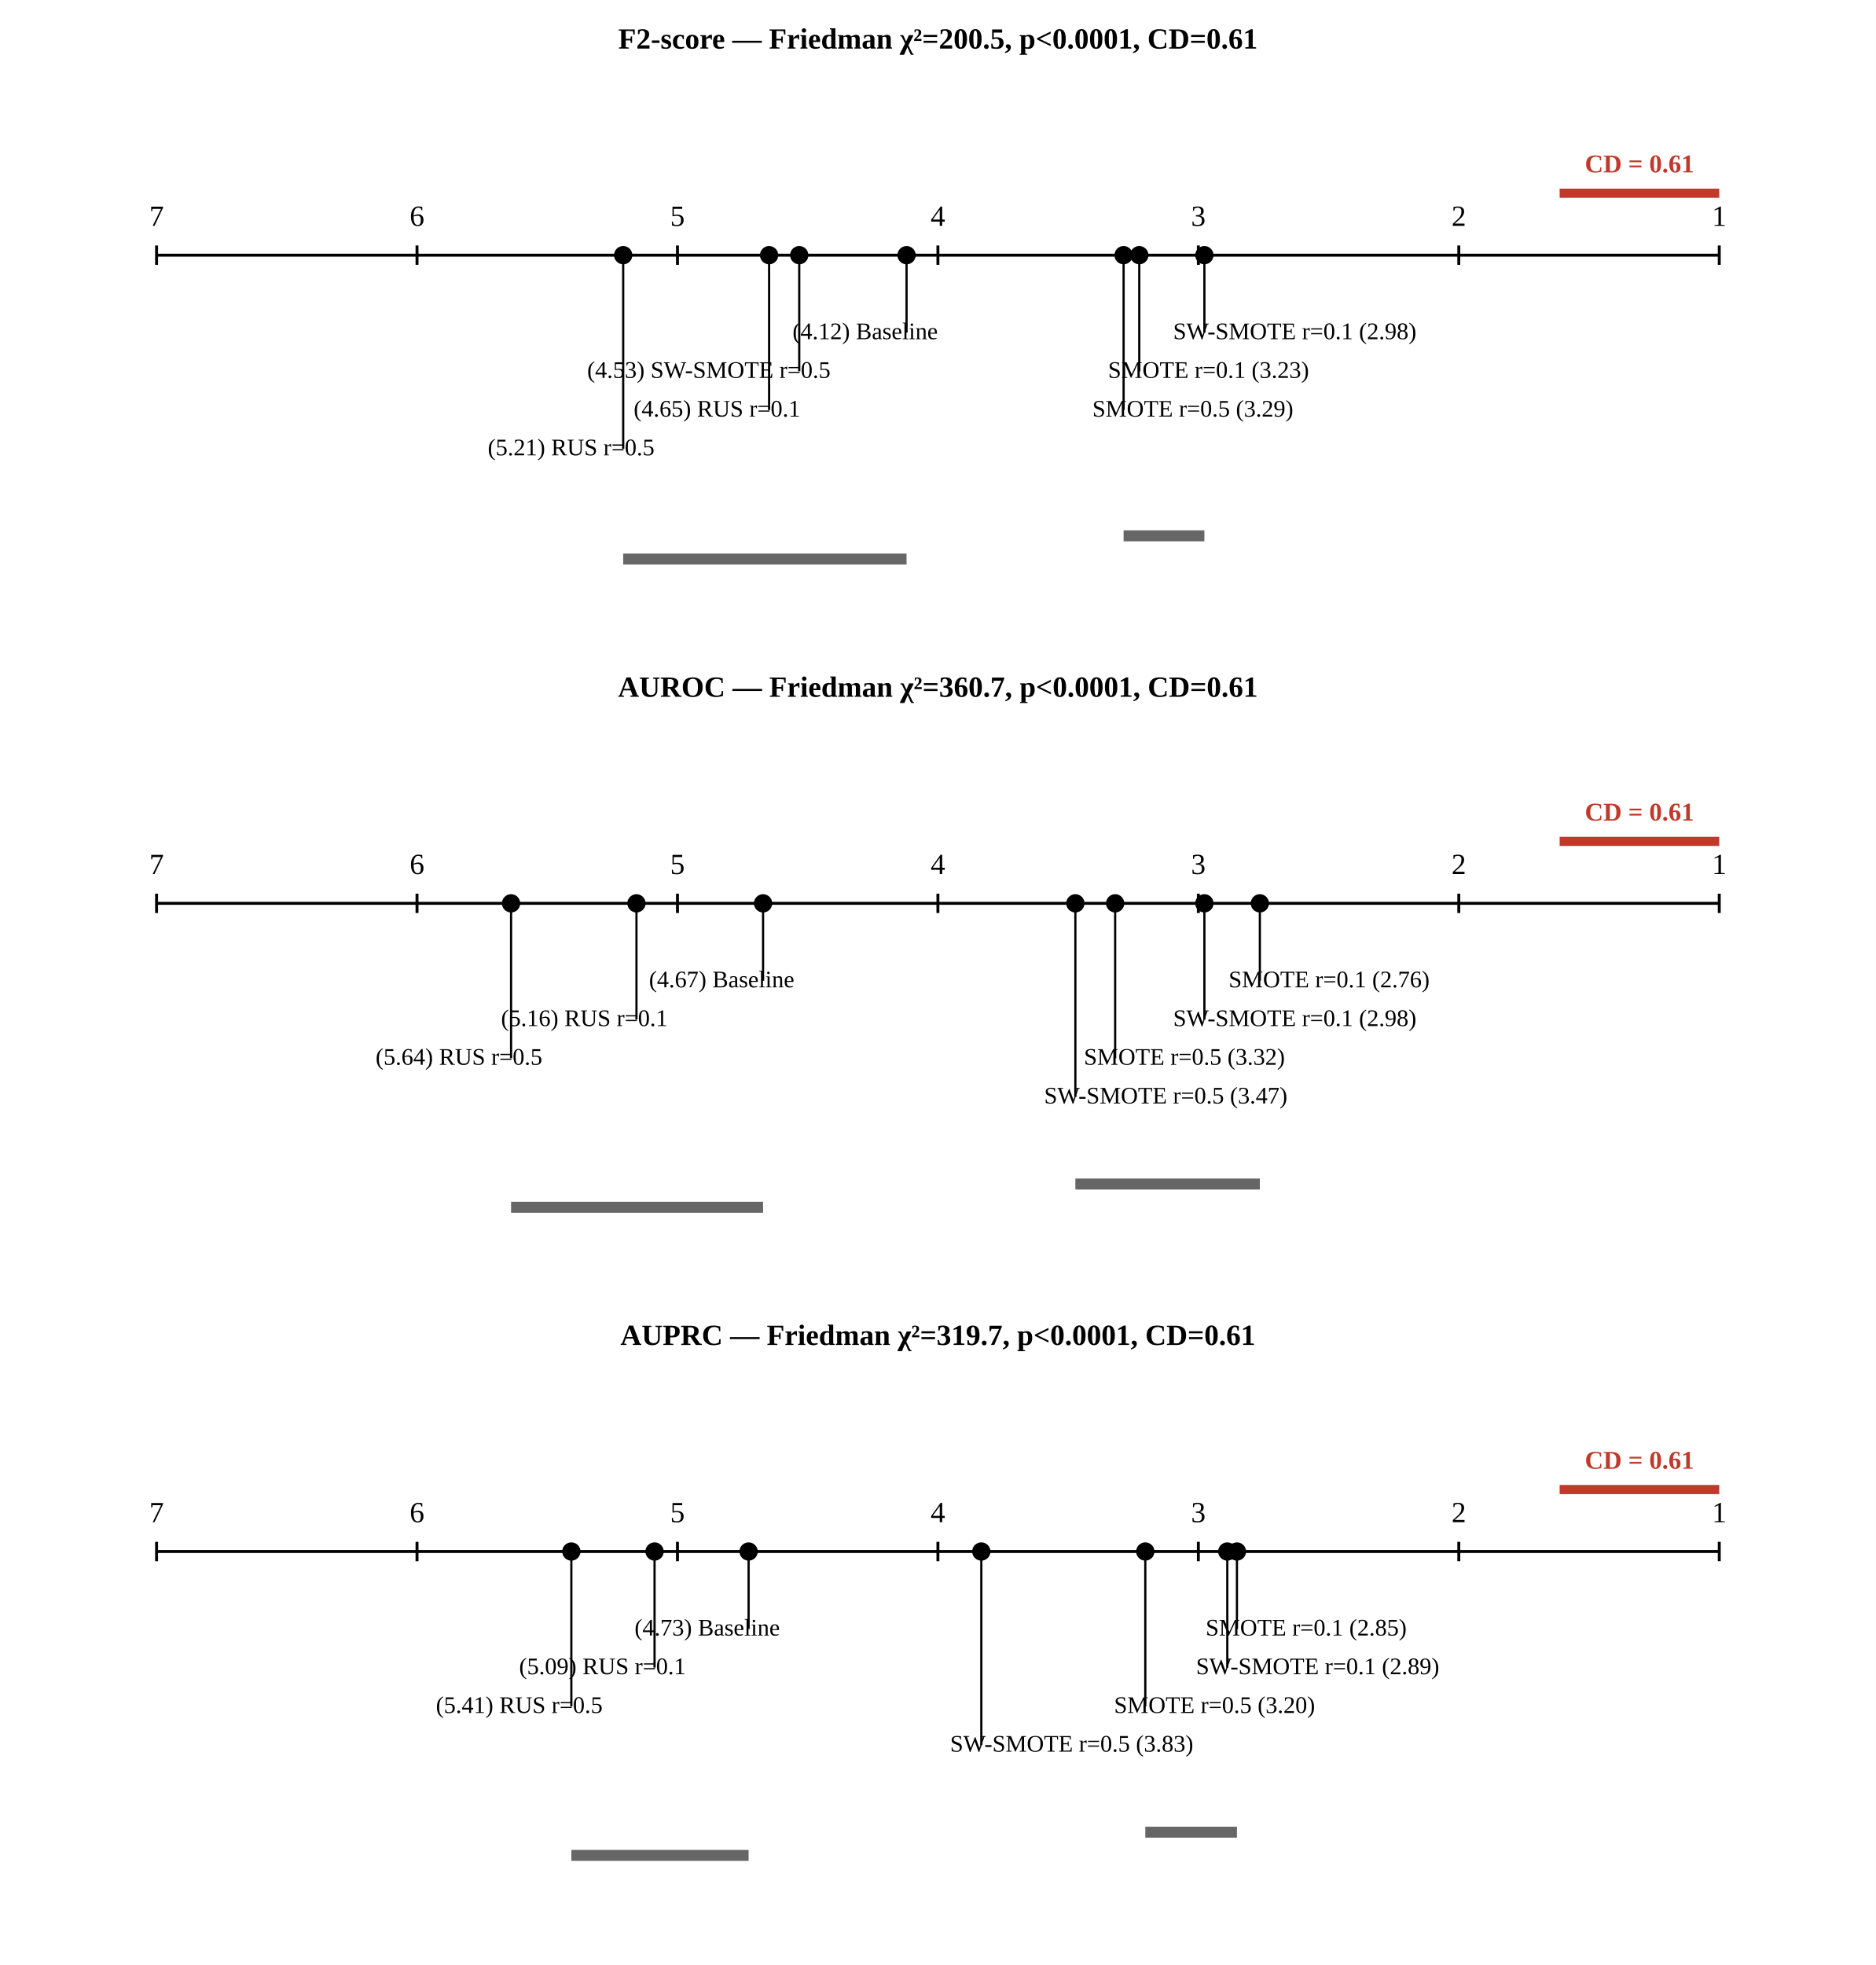
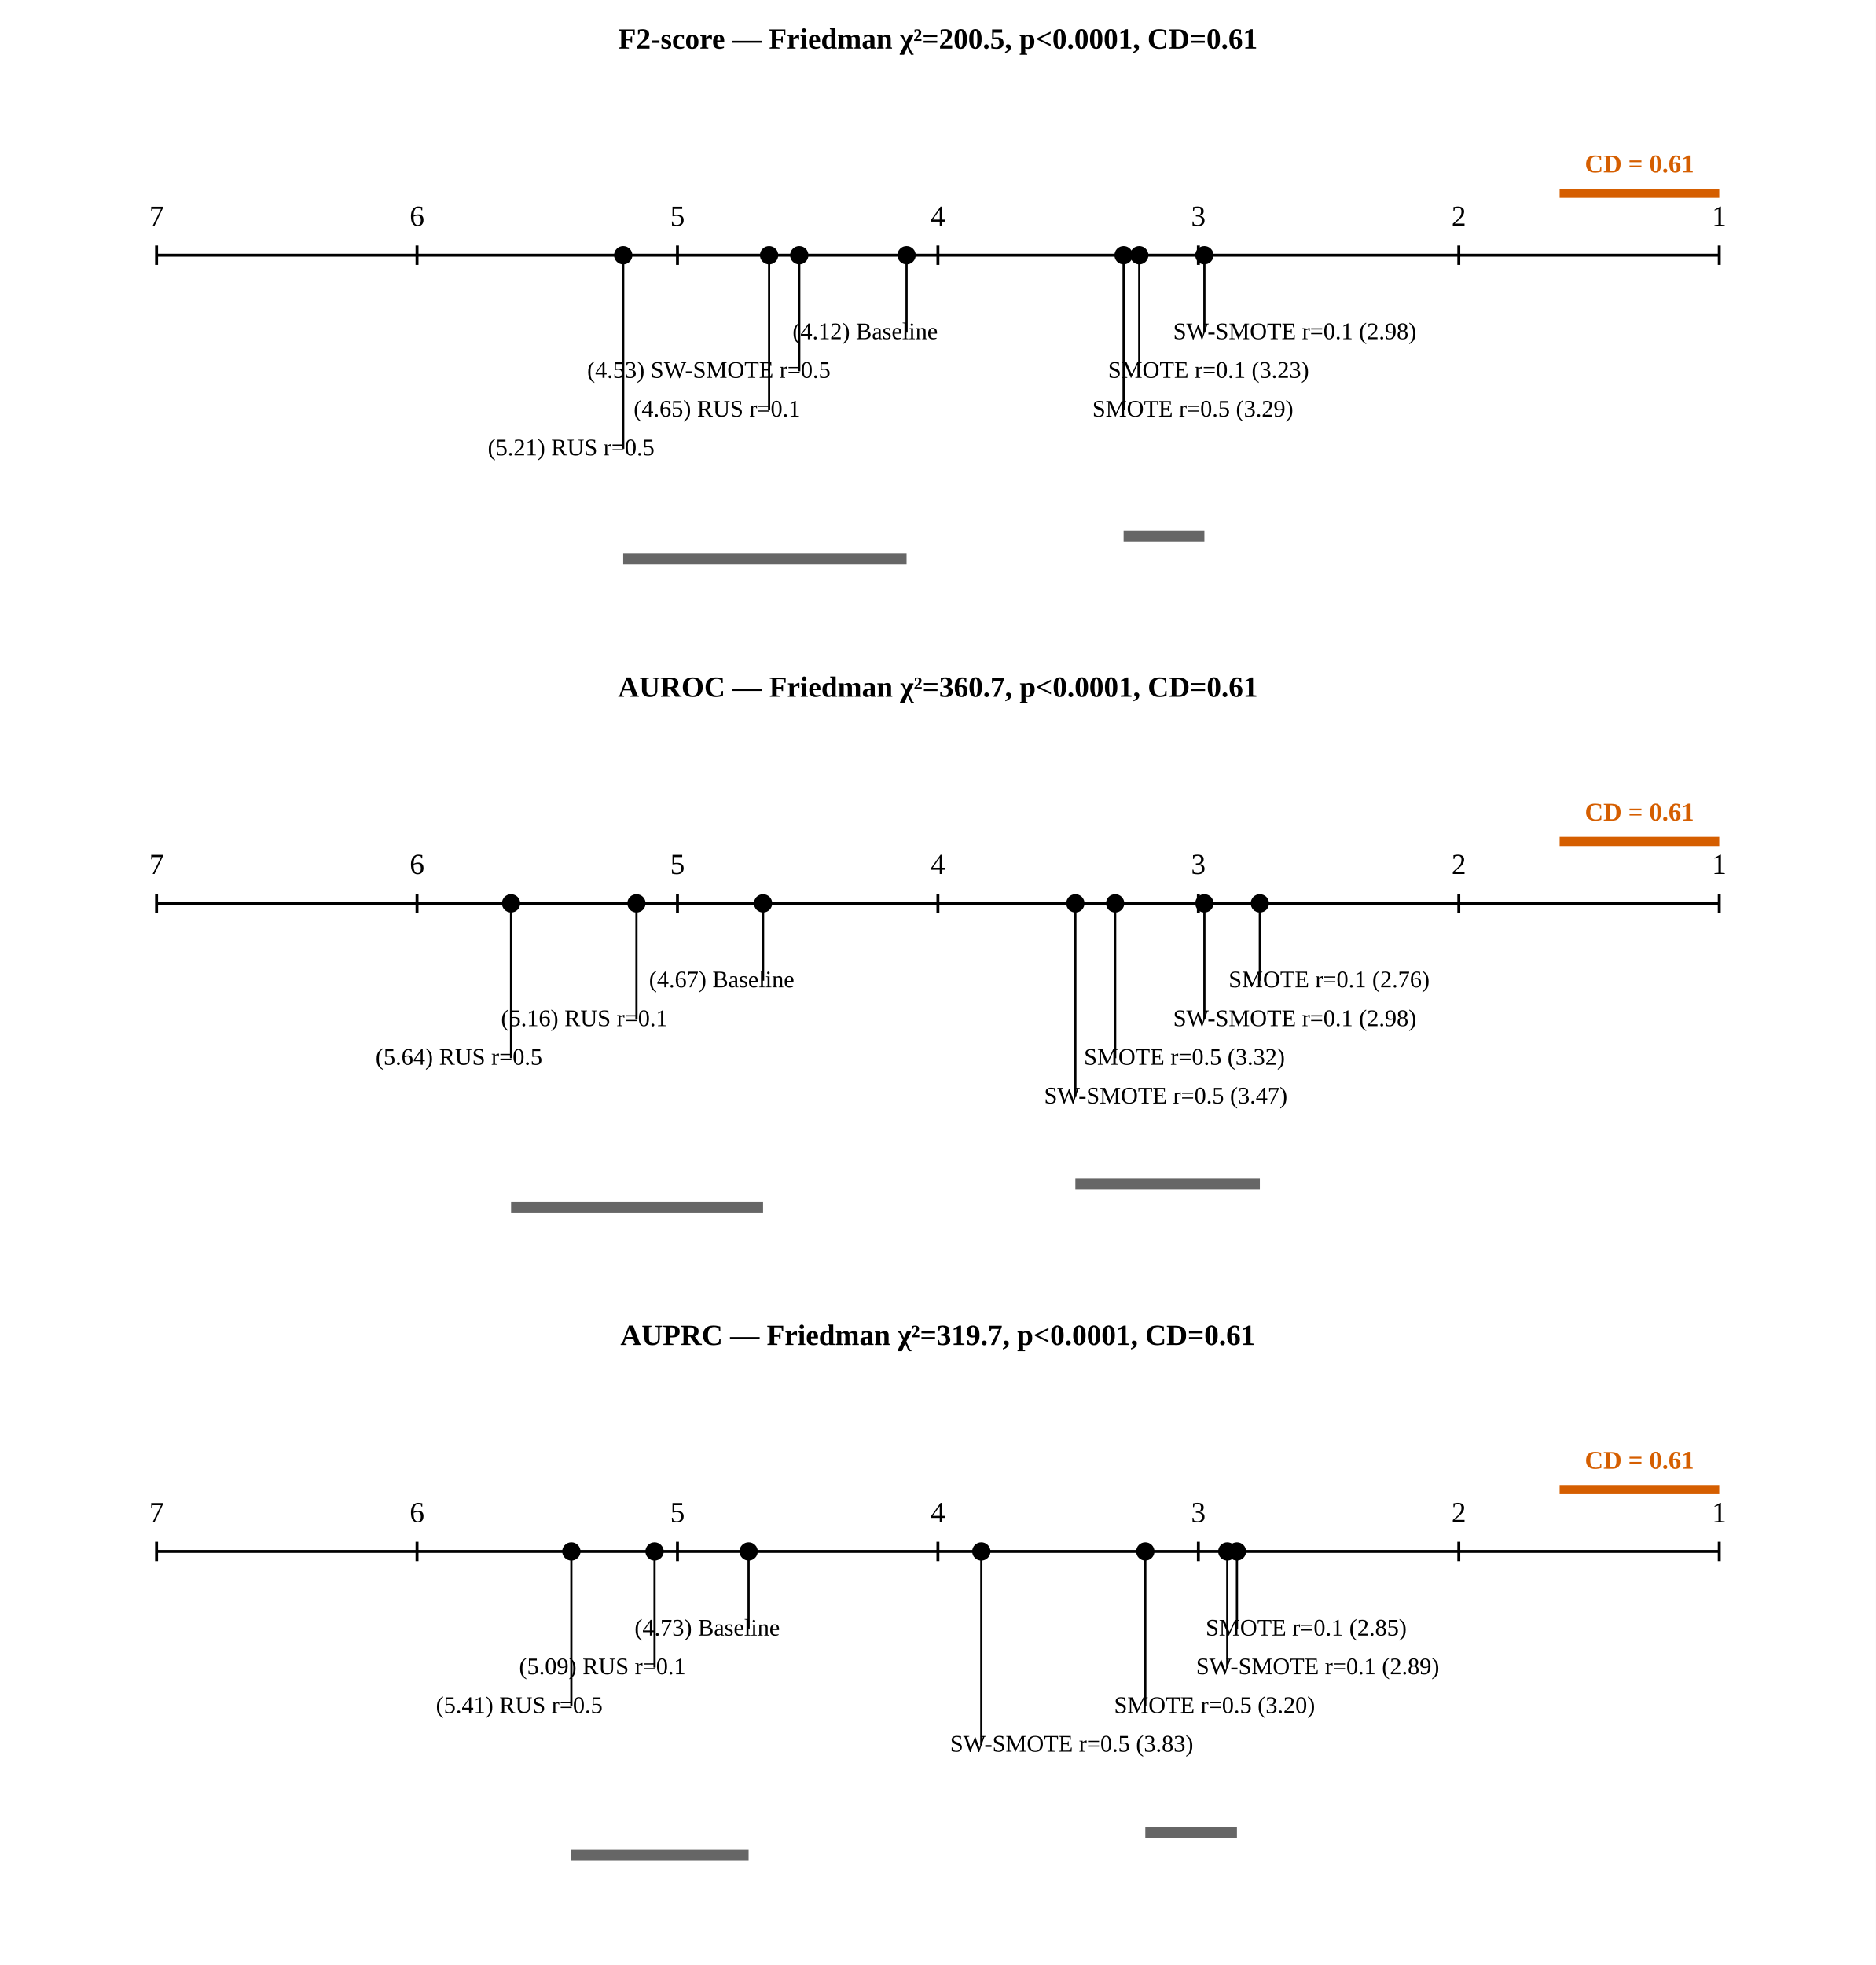
<svg xmlns="http://www.w3.org/2000/svg" xmlns:xlink="http://www.w3.org/1999/xlink" width="512.64pt" height="536.959pt" viewBox="0 0 512.64 536.959" version="1.1">
  <defs>
    <style type="text/css">*{stroke-linejoin: round; stroke-linecap: butt}</style>
  </defs>
  <g id="figure_1">
    <g id="patch_1">
      <path d="M 0 536.959  L 512.64 536.959  L 512.64 0  L 0 0  z " style="fill: #ffffff" />
    </g>
    <g id="axes_1">
      <g id="LineCollection_1">
-         <path d="M 469.851 69.727  L 42.789 69.727  " clip-path="url(#pbd6d8b1e79)" style="fill: none; stroke: #000000; stroke-width: 0.8" />
+         <path d="M 469.851 69.727  L 42.789 69.727  " clip-path="url(#p4c34db255a)" style="fill: none; stroke: #000000; stroke-width: 0.8" />
      </g>
      <g id="LineCollection_2">
-         <path d="M 469.851 72.372  L 469.851 67.082  " clip-path="url(#pbd6d8b1e79)" style="fill: none; stroke: #000000; stroke-width: 0.8" />
+         <path d="M 469.851 72.372  L 469.851 67.082  " clip-path="url(#p4c34db255a)" style="fill: none; stroke: #000000; stroke-width: 0.8" />
      </g>
      <g id="LineCollection_3">
-         <path d="M 398.674 72.372  L 398.674 67.082  " clip-path="url(#pbd6d8b1e79)" style="fill: none; stroke: #000000; stroke-width: 0.8" />
+         <path d="M 398.674 72.372  L 398.674 67.082  " clip-path="url(#p4c34db255a)" style="fill: none; stroke: #000000; stroke-width: 0.8" />
      </g>
      <g id="LineCollection_4">
-         <path d="M 327.497 72.372  L 327.497 67.082  " clip-path="url(#pbd6d8b1e79)" style="fill: none; stroke: #000000; stroke-width: 0.8" />
+         <path d="M 327.497 72.372  L 327.497 67.082  " clip-path="url(#p4c34db255a)" style="fill: none; stroke: #000000; stroke-width: 0.8" />
      </g>
      <g id="LineCollection_5">
-         <path d="M 256.32 72.372  L 256.32 67.082  " clip-path="url(#pbd6d8b1e79)" style="fill: none; stroke: #000000; stroke-width: 0.8" />
+         <path d="M 256.32 72.372  L 256.32 67.082  " clip-path="url(#p4c34db255a)" style="fill: none; stroke: #000000; stroke-width: 0.8" />
      </g>
      <g id="LineCollection_6">
-         <path d="M 185.143 72.372  L 185.143 67.082  " clip-path="url(#pbd6d8b1e79)" style="fill: none; stroke: #000000; stroke-width: 0.8" />
+         <path d="M 185.143 72.372  L 185.143 67.082  " clip-path="url(#p4c34db255a)" style="fill: none; stroke: #000000; stroke-width: 0.8" />
      </g>
      <g id="LineCollection_7">
-         <path d="M 113.966 72.372  L 113.966 67.082  " clip-path="url(#pbd6d8b1e79)" style="fill: none; stroke: #000000; stroke-width: 0.8" />
+         <path d="M 113.966 72.372  L 113.966 67.082  " clip-path="url(#p4c34db255a)" style="fill: none; stroke: #000000; stroke-width: 0.8" />
      </g>
      <g id="LineCollection_8">
-         <path d="M 42.789 72.372  L 42.789 67.082  " clip-path="url(#pbd6d8b1e79)" style="fill: none; stroke: #000000; stroke-width: 0.8" />
+         <path d="M 42.789 72.372  L 42.789 67.082  " clip-path="url(#p4c34db255a)" style="fill: none; stroke: #000000; stroke-width: 0.8" />
      </g>
      <g id="LineCollection_9">
-         <path d="M 469.851 52.8  L 426.229 52.8  " clip-path="url(#pbd6d8b1e79)" style="fill: none; stroke: #c0392b; stroke-width: 2.5" />
+         <path d="M 469.851 52.8  L 426.229 52.8  " clip-path="url(#p4c34db255a)" style="fill: none; stroke: #d55e00; stroke-width: 2.5" />
      </g>
      <g id="LineCollection_10">
-         <path d="M 329.145 90.885  L 329.145 69.727  " clip-path="url(#pbd6d8b1e79)" style="fill: none; stroke: #000000; stroke-width: 0.6" />
+         <path d="M 329.145 90.885  L 329.145 69.727  " clip-path="url(#p4c34db255a)" style="fill: none; stroke: #000000; stroke-width: 0.6" />
      </g>
      <g id="LineCollection_11">
-         <path d="M 311.35 101.464  L 311.35 69.727  " clip-path="url(#pbd6d8b1e79)" style="fill: none; stroke: #000000; stroke-width: 0.6" />
+         <path d="M 311.35 101.464  L 311.35 69.727  " clip-path="url(#p4c34db255a)" style="fill: none; stroke: #000000; stroke-width: 0.6" />
      </g>
      <g id="LineCollection_12">
-         <path d="M 307.067 112.044  L 307.067 69.727  " clip-path="url(#pbd6d8b1e79)" style="fill: none; stroke: #000000; stroke-width: 0.6" />
+         <path d="M 307.067 112.044  L 307.067 69.727  " clip-path="url(#p4c34db255a)" style="fill: none; stroke: #000000; stroke-width: 0.6" />
      </g>
      <g id="LineCollection_13">
-         <path d="M 247.752 90.885  L 247.752 69.727  " clip-path="url(#pbd6d8b1e79)" style="fill: none; stroke: #000000; stroke-width: 0.6" />
+         <path d="M 247.752 90.885  L 247.752 69.727  " clip-path="url(#p4c34db255a)" style="fill: none; stroke: #000000; stroke-width: 0.6" />
      </g>
      <g id="LineCollection_14">
-         <path d="M 218.425 101.464  L 218.425 69.727  " clip-path="url(#pbd6d8b1e79)" style="fill: none; stroke: #000000; stroke-width: 0.6" />
+         <path d="M 218.425 101.464  L 218.425 69.727  " clip-path="url(#p4c34db255a)" style="fill: none; stroke: #000000; stroke-width: 0.6" />
      </g>
      <g id="LineCollection_15">
-         <path d="M 210.187 112.044  L 210.187 69.727  " clip-path="url(#pbd6d8b1e79)" style="fill: none; stroke: #000000; stroke-width: 0.6" />
+         <path d="M 210.187 112.044  L 210.187 69.727  " clip-path="url(#p4c34db255a)" style="fill: none; stroke: #000000; stroke-width: 0.6" />
      </g>
      <g id="LineCollection_16">
-         <path d="M 170.314 122.623  L 170.314 69.727  " clip-path="url(#pbd6d8b1e79)" style="fill: none; stroke: #000000; stroke-width: 0.6" />
+         <path d="M 170.314 122.623  L 170.314 69.727  " clip-path="url(#p4c34db255a)" style="fill: none; stroke: #000000; stroke-width: 0.6" />
      </g>
      <g id="LineCollection_17">
-         <path d="M 329.145 146.426  L 307.067 146.426  " clip-path="url(#pbd6d8b1e79)" style="fill: none; stroke: #000000; stroke-opacity: 0.6; stroke-width: 3" />
+         <path d="M 329.145 146.426  L 307.067 146.426  " clip-path="url(#p4c34db255a)" style="fill: none; stroke: #000000; stroke-opacity: 0.6; stroke-width: 3" />
      </g>
      <g id="LineCollection_18">
-         <path d="M 247.752 152.773  L 170.314 152.773  " clip-path="url(#pbd6d8b1e79)" style="fill: none; stroke: #000000; stroke-opacity: 0.6; stroke-width: 3" />
+         <path d="M 247.752 152.773  L 170.314 152.773  " clip-path="url(#p4c34db255a)" style="fill: none; stroke: #000000; stroke-opacity: 0.6; stroke-width: 3" />
      </g>
      <g id="text_1">
        <text style="font: 8px 'Times New Roman', 'Times', 'DejaVu Serif', serif; text-anchor: middle" x="469.851" y="61.715" transform="rotate(-0 469.8514 61.71548)">1</text>
      </g>
      <g id="text_2">
        <text style="font: 8px 'Times New Roman', 'Times', 'DejaVu Serif', serif; text-anchor: middle" x="398.674" y="61.715" transform="rotate(-0 398.6743 61.71548)">2</text>
      </g>
      <g id="text_3">
        <text style="font: 8px 'Times New Roman', 'Times', 'DejaVu Serif', serif; text-anchor: middle" x="327.497" y="61.715" transform="rotate(-0 327.4971 61.71548)">3</text>
      </g>
      <g id="text_4">
        <text style="font: 8px 'Times New Roman', 'Times', 'DejaVu Serif', serif; text-anchor: middle" x="256.32" y="61.715" transform="rotate(-0 256.32 61.71548)">4</text>
      </g>
      <g id="text_5">
        <text style="font: 8px 'Times New Roman', 'Times', 'DejaVu Serif', serif; text-anchor: middle" x="185.143" y="61.715" transform="rotate(-0 185.1429 61.71548)">5</text>
      </g>
      <g id="text_6">
        <text style="font: 8px 'Times New Roman', 'Times', 'DejaVu Serif', serif; text-anchor: middle" x="113.966" y="61.715" transform="rotate(-0 113.9657 61.71548)">6</text>
      </g>
      <g id="text_7">
        <text style="font: 8px 'Times New Roman', 'Times', 'DejaVu Serif', serif; text-anchor: middle" x="42.789" y="61.715" transform="rotate(-0 42.78857 61.71548)">7</text>
      </g>
      <g id="text_8">
-         <text style="fill: #c0392b; font: 700 7px 'Times New Roman', 'Times', 'DejaVu Serif', serif; text-anchor: middle" x="448.04" y="47.113" transform="rotate(-0 448.0404 47.11257)">CD = 0.61</text>
+         <text style="fill: #d55e00; font: 700 7px 'Times New Roman', 'Times', 'DejaVu Serif', serif; text-anchor: middle" x="448.04" y="47.113" transform="rotate(-0 448.0404 47.11257)">CD = 0.61</text>
      </g>
      <g id="text_9">
        <text style="font: 6.5px 'Times New Roman', 'Times', 'DejaVu Serif', serif; text-anchor: start" x="320.604" y="92.679" transform="rotate(-0 320.6035 92.67874)">SW-SMOTE r=0.1 (2.98)</text>
      </g>
      <g id="text_10">
        <text style="font: 6.5px 'Times New Roman', 'Times', 'DejaVu Serif', serif; text-anchor: start" x="302.809" y="103.258" transform="rotate(-0 302.8092 103.2579)">SMOTE r=0.1 (3.23)</text>
      </g>
      <g id="text_11">
        <text style="font: 6.5px 'Times New Roman', 'Times', 'DejaVu Serif', serif; text-anchor: start" x="298.525" y="113.837" transform="rotate(-0 298.5254 113.8371)">SMOTE r=0.5 (3.29)</text>
      </g>
      <g id="text_12">
        <text style="font: 6.5px 'Times New Roman', 'Times', 'DejaVu Serif', serif; text-anchor: end" x="256.294" y="92.679" transform="rotate(-0 256.2936 92.67874)">(4.12) Baseline</text>
      </g>
      <g id="text_13">
        <text style="font: 6.5px 'Times New Roman', 'Times', 'DejaVu Serif', serif; text-anchor: end" x="226.966" y="103.258" transform="rotate(-0 226.966 103.2579)">(4.53) SW-SMOTE r=0.5</text>
      </g>
      <g id="text_14">
        <text style="font: 6.5px 'Times New Roman', 'Times', 'DejaVu Serif', serif; text-anchor: end" x="218.728" y="113.837" transform="rotate(-0 218.7279 113.8371)">(4.65) RUS r=0.1</text>
      </g>
      <g id="text_15">
        <text style="font: 6.5px 'Times New Roman', 'Times', 'DejaVu Serif', serif; text-anchor: end" x="178.856" y="124.416" transform="rotate(-0 178.8555 124.4163)">(5.21) RUS r=0.5</text>
      </g>
      <g id="text_16">
        <text style="font: 700 8px 'Times New Roman', 'Times', 'DejaVu Serif', serif; text-anchor: middle" x="256.32" y="13.279" transform="rotate(-0 256.32 13.27875)">F2-score — Friedman χ²=200.5, p&lt;0.0001, CD=0.61</text>
      </g>
      <g id="line2d_1">
        <defs>
-           <path id="m8cdf0b73fd" d="M 0 2  C 0.53 2 1.039 1.789 1.414 1.414  C 1.789 1.039 2 0.53 2 0  C 2 -0.53 1.789 -1.039 1.414 -1.414  C 1.039 -1.789 0.53 -2 0 -2  C -0.53 -2 -1.039 -1.789 -1.414 -1.414  C -1.789 -1.039 -2 -0.53 -2 0  C -2 0.53 -1.789 1.039 -1.414 1.414  C -1.039 1.789 -0.53 2 0 2  z " style="stroke: #000000" />
+           <path id="madf510a420" d="M 0 2  C 0.53 2 1.039 1.789 1.414 1.414  C 1.789 1.039 2 0.53 2 0  C 2 -0.53 1.789 -1.039 1.414 -1.414  C 1.039 -1.789 0.53 -2 0 -2  C -0.53 -2 -1.039 -1.789 -1.414 -1.414  C -1.789 -1.039 -2 -0.53 -2 0  C -2 0.53 -1.789 1.039 -1.414 1.414  C -1.039 1.789 -0.53 2 0 2  z " style="stroke: #000000" />
        </defs>
-         <g clip-path="url(#pbd6d8b1e79)">
-           <use xlink:href="#m8cdf0b73fd" x="329.145" y="69.727" style="stroke: #000000" />
+         <g clip-path="url(#p4c34db255a)">
+           <use xlink:href="#madf510a420" x="329.145" y="69.727" style="stroke: #000000" />
        </g>
      </g>
      <g id="line2d_2">
-         <g clip-path="url(#pbd6d8b1e79)">
-           <use xlink:href="#m8cdf0b73fd" x="311.35" y="69.727" style="stroke: #000000" />
+         <g clip-path="url(#p4c34db255a)">
+           <use xlink:href="#madf510a420" x="311.35" y="69.727" style="stroke: #000000" />
        </g>
      </g>
      <g id="line2d_3">
-         <g clip-path="url(#pbd6d8b1e79)">
-           <use xlink:href="#m8cdf0b73fd" x="307.067" y="69.727" style="stroke: #000000" />
+         <g clip-path="url(#p4c34db255a)">
+           <use xlink:href="#madf510a420" x="307.067" y="69.727" style="stroke: #000000" />
        </g>
      </g>
      <g id="line2d_4">
-         <g clip-path="url(#pbd6d8b1e79)">
-           <use xlink:href="#m8cdf0b73fd" x="247.752" y="69.727" style="stroke: #000000" />
+         <g clip-path="url(#p4c34db255a)">
+           <use xlink:href="#madf510a420" x="247.752" y="69.727" style="stroke: #000000" />
        </g>
      </g>
      <g id="line2d_5">
-         <g clip-path="url(#pbd6d8b1e79)">
-           <use xlink:href="#m8cdf0b73fd" x="218.425" y="69.727" style="stroke: #000000" />
+         <g clip-path="url(#p4c34db255a)">
+           <use xlink:href="#madf510a420" x="218.425" y="69.727" style="stroke: #000000" />
        </g>
      </g>
      <g id="line2d_6">
-         <g clip-path="url(#pbd6d8b1e79)">
-           <use xlink:href="#m8cdf0b73fd" x="210.187" y="69.727" style="stroke: #000000" />
+         <g clip-path="url(#p4c34db255a)">
+           <use xlink:href="#madf510a420" x="210.187" y="69.727" style="stroke: #000000" />
        </g>
      </g>
      <g id="line2d_7">
-         <g clip-path="url(#pbd6d8b1e79)">
-           <use xlink:href="#m8cdf0b73fd" x="170.314" y="69.727" style="stroke: #000000" />
+         <g clip-path="url(#p4c34db255a)">
+           <use xlink:href="#madf510a420" x="170.314" y="69.727" style="stroke: #000000" />
        </g>
      </g>
    </g>
    <g id="axes_2">
      <g id="LineCollection_19">
-         <path d="M 469.851 246.847  L 42.789 246.847  " clip-path="url(#pf6682db85e)" style="fill: none; stroke: #000000; stroke-width: 0.8" />
+         <path d="M 469.851 246.847  L 42.789 246.847  " clip-path="url(#pc613090cf3)" style="fill: none; stroke: #000000; stroke-width: 0.8" />
      </g>
      <g id="LineCollection_20">
-         <path d="M 469.851 249.492  L 469.851 244.202  " clip-path="url(#pf6682db85e)" style="fill: none; stroke: #000000; stroke-width: 0.8" />
+         <path d="M 469.851 249.492  L 469.851 244.202  " clip-path="url(#pc613090cf3)" style="fill: none; stroke: #000000; stroke-width: 0.8" />
      </g>
      <g id="LineCollection_21">
-         <path d="M 398.674 249.492  L 398.674 244.202  " clip-path="url(#pf6682db85e)" style="fill: none; stroke: #000000; stroke-width: 0.8" />
+         <path d="M 398.674 249.492  L 398.674 244.202  " clip-path="url(#pc613090cf3)" style="fill: none; stroke: #000000; stroke-width: 0.8" />
      </g>
      <g id="LineCollection_22">
-         <path d="M 327.497 249.492  L 327.497 244.202  " clip-path="url(#pf6682db85e)" style="fill: none; stroke: #000000; stroke-width: 0.8" />
+         <path d="M 327.497 249.492  L 327.497 244.202  " clip-path="url(#pc613090cf3)" style="fill: none; stroke: #000000; stroke-width: 0.8" />
      </g>
      <g id="LineCollection_23">
-         <path d="M 256.32 249.492  L 256.32 244.202  " clip-path="url(#pf6682db85e)" style="fill: none; stroke: #000000; stroke-width: 0.8" />
+         <path d="M 256.32 249.492  L 256.32 244.202  " clip-path="url(#pc613090cf3)" style="fill: none; stroke: #000000; stroke-width: 0.8" />
      </g>
      <g id="LineCollection_24">
-         <path d="M 185.143 249.492  L 185.143 244.202  " clip-path="url(#pf6682db85e)" style="fill: none; stroke: #000000; stroke-width: 0.8" />
+         <path d="M 185.143 249.492  L 185.143 244.202  " clip-path="url(#pc613090cf3)" style="fill: none; stroke: #000000; stroke-width: 0.8" />
      </g>
      <g id="LineCollection_25">
-         <path d="M 113.966 249.492  L 113.966 244.202  " clip-path="url(#pf6682db85e)" style="fill: none; stroke: #000000; stroke-width: 0.8" />
+         <path d="M 113.966 249.492  L 113.966 244.202  " clip-path="url(#pc613090cf3)" style="fill: none; stroke: #000000; stroke-width: 0.8" />
      </g>
      <g id="LineCollection_26">
-         <path d="M 42.789 249.492  L 42.789 244.202  " clip-path="url(#pf6682db85e)" style="fill: none; stroke: #000000; stroke-width: 0.8" />
+         <path d="M 42.789 249.492  L 42.789 244.202  " clip-path="url(#pc613090cf3)" style="fill: none; stroke: #000000; stroke-width: 0.8" />
      </g>
      <g id="LineCollection_27">
-         <path d="M 469.851 229.92  L 426.229 229.92  " clip-path="url(#pf6682db85e)" style="fill: none; stroke: #c0392b; stroke-width: 2.5" />
+         <path d="M 469.851 229.92  L 426.229 229.92  " clip-path="url(#pc613090cf3)" style="fill: none; stroke: #d55e00; stroke-width: 2.5" />
      </g>
      <g id="LineCollection_28">
-         <path d="M 344.303 268.005  L 344.303 246.847  " clip-path="url(#pf6682db85e)" style="fill: none; stroke: #000000; stroke-width: 0.6" />
+         <path d="M 344.303 268.005  L 344.303 246.847  " clip-path="url(#pc613090cf3)" style="fill: none; stroke: #000000; stroke-width: 0.6" />
      </g>
      <g id="LineCollection_29">
-         <path d="M 329.145 278.584  L 329.145 246.847  " clip-path="url(#pf6682db85e)" style="fill: none; stroke: #000000; stroke-width: 0.6" />
+         <path d="M 329.145 278.584  L 329.145 246.847  " clip-path="url(#pc613090cf3)" style="fill: none; stroke: #000000; stroke-width: 0.6" />
      </g>
      <g id="LineCollection_30">
-         <path d="M 304.76 289.164  L 304.76 246.847  " clip-path="url(#pf6682db85e)" style="fill: none; stroke: #000000; stroke-width: 0.6" />
+         <path d="M 304.76 289.164  L 304.76 246.847  " clip-path="url(#pc613090cf3)" style="fill: none; stroke: #000000; stroke-width: 0.6" />
      </g>
      <g id="LineCollection_31">
-         <path d="M 293.886 299.743  L 293.886 246.847  " clip-path="url(#pf6682db85e)" style="fill: none; stroke: #000000; stroke-width: 0.6" />
+         <path d="M 293.886 299.743  L 293.886 246.847  " clip-path="url(#pc613090cf3)" style="fill: none; stroke: #000000; stroke-width: 0.6" />
      </g>
      <g id="LineCollection_32">
-         <path d="M 208.539 268.005  L 208.539 246.847  " clip-path="url(#pf6682db85e)" style="fill: none; stroke: #000000; stroke-width: 0.6" />
+         <path d="M 208.539 268.005  L 208.539 246.847  " clip-path="url(#pc613090cf3)" style="fill: none; stroke: #000000; stroke-width: 0.6" />
      </g>
      <g id="LineCollection_33">
-         <path d="M 173.939 278.584  L 173.939 246.847  " clip-path="url(#pf6682db85e)" style="fill: none; stroke: #000000; stroke-width: 0.6" />
+         <path d="M 173.939 278.584  L 173.939 246.847  " clip-path="url(#pc613090cf3)" style="fill: none; stroke: #000000; stroke-width: 0.6" />
      </g>
      <g id="LineCollection_34">
-         <path d="M 139.669 289.164  L 139.669 246.847  " clip-path="url(#pf6682db85e)" style="fill: none; stroke: #000000; stroke-width: 0.6" />
+         <path d="M 139.669 289.164  L 139.669 246.847  " clip-path="url(#pc613090cf3)" style="fill: none; stroke: #000000; stroke-width: 0.6" />
      </g>
      <g id="LineCollection_35">
-         <path d="M 344.303 323.546  L 293.886 323.546  " clip-path="url(#pf6682db85e)" style="fill: none; stroke: #000000; stroke-opacity: 0.6; stroke-width: 3" />
+         <path d="M 344.303 323.546  L 293.886 323.546  " clip-path="url(#pc613090cf3)" style="fill: none; stroke: #000000; stroke-opacity: 0.6; stroke-width: 3" />
      </g>
      <g id="LineCollection_36">
-         <path d="M 208.539 329.893  L 139.669 329.893  " clip-path="url(#pf6682db85e)" style="fill: none; stroke: #000000; stroke-opacity: 0.6; stroke-width: 3" />
+         <path d="M 208.539 329.893  L 139.669 329.893  " clip-path="url(#pc613090cf3)" style="fill: none; stroke: #000000; stroke-opacity: 0.6; stroke-width: 3" />
      </g>
      <g id="text_17">
        <text style="font: 8px 'Times New Roman', 'Times', 'DejaVu Serif', serif; text-anchor: middle" x="469.851" y="238.835" transform="rotate(-0 469.8514 238.8355)">1</text>
      </g>
      <g id="text_18">
        <text style="font: 8px 'Times New Roman', 'Times', 'DejaVu Serif', serif; text-anchor: middle" x="398.674" y="238.835" transform="rotate(-0 398.6743 238.8355)">2</text>
      </g>
      <g id="text_19">
        <text style="font: 8px 'Times New Roman', 'Times', 'DejaVu Serif', serif; text-anchor: middle" x="327.497" y="238.835" transform="rotate(-0 327.4971 238.8355)">3</text>
      </g>
      <g id="text_20">
        <text style="font: 8px 'Times New Roman', 'Times', 'DejaVu Serif', serif; text-anchor: middle" x="256.32" y="238.835" transform="rotate(-0 256.32 238.8355)">4</text>
      </g>
      <g id="text_21">
        <text style="font: 8px 'Times New Roman', 'Times', 'DejaVu Serif', serif; text-anchor: middle" x="185.143" y="238.835" transform="rotate(-0 185.1429 238.8355)">5</text>
      </g>
      <g id="text_22">
        <text style="font: 8px 'Times New Roman', 'Times', 'DejaVu Serif', serif; text-anchor: middle" x="113.966" y="238.835" transform="rotate(-0 113.9657 238.8355)">6</text>
      </g>
      <g id="text_23">
        <text style="font: 8px 'Times New Roman', 'Times', 'DejaVu Serif', serif; text-anchor: middle" x="42.789" y="238.835" transform="rotate(-0 42.78857 238.8355)">7</text>
      </g>
      <g id="text_24">
-         <text style="fill: #c0392b; font: 700 7px 'Times New Roman', 'Times', 'DejaVu Serif', serif; text-anchor: middle" x="448.04" y="224.233" transform="rotate(-0 448.0404 224.2326)">CD = 0.61</text>
+         <text style="fill: #d55e00; font: 700 7px 'Times New Roman', 'Times', 'DejaVu Serif', serif; text-anchor: middle" x="448.04" y="224.233" transform="rotate(-0 448.0404 224.2326)">CD = 0.61</text>
      </g>
      <g id="text_25">
        <text style="font: 6.5px 'Times New Roman', 'Times', 'DejaVu Serif', serif; text-anchor: start" x="335.762" y="269.799" transform="rotate(-0 335.7616 269.7987)">SMOTE r=0.1 (2.76)</text>
      </g>
      <g id="text_26">
        <text style="font: 6.5px 'Times New Roman', 'Times', 'DejaVu Serif', serif; text-anchor: start" x="320.604" y="280.378" transform="rotate(-0 320.6035 280.3779)">SW-SMOTE r=0.1 (2.98)</text>
      </g>
      <g id="text_27">
        <text style="font: 6.5px 'Times New Roman', 'Times', 'DejaVu Serif', serif; text-anchor: start" x="296.219" y="290.957" transform="rotate(-0 296.2187 290.9571)">SMOTE r=0.5 (3.32)</text>
      </g>
      <g id="text_28">
        <text style="font: 6.5px 'Times New Roman', 'Times', 'DejaVu Serif', serif; text-anchor: start" x="285.344" y="301.536" transform="rotate(-0 285.3445 301.5363)">SW-SMOTE r=0.5 (3.47)</text>
      </g>
      <g id="text_29">
        <text style="font: 6.5px 'Times New Roman', 'Times', 'DejaVu Serif', serif; text-anchor: end" x="217.08" y="269.799" transform="rotate(-0 217.0803 269.7987)">(4.67) Baseline</text>
      </g>
      <g id="text_30">
        <text style="font: 6.5px 'Times New Roman', 'Times', 'DejaVu Serif', serif; text-anchor: end" x="182.48" y="280.378" transform="rotate(-0 182.4803 280.3779)">(5.16) RUS r=0.1</text>
      </g>
      <g id="text_31">
        <text style="font: 6.5px 'Times New Roman', 'Times', 'DejaVu Serif', serif; text-anchor: end" x="148.21" y="290.957" transform="rotate(-0 148.2098 290.9571)">(5.64) RUS r=0.5</text>
      </g>
      <g id="text_32">
        <text style="font: 700 8px 'Times New Roman', 'Times', 'DejaVu Serif', serif; text-anchor: middle" x="256.32" y="190.399" transform="rotate(-0 256.32 190.3988)">AUROC — Friedman χ²=360.7, p&lt;0.0001, CD=0.61</text>
      </g>
      <g id="line2d_8">
-         <g clip-path="url(#pf6682db85e)">
-           <use xlink:href="#m8cdf0b73fd" x="344.303" y="246.847" style="stroke: #000000" />
+         <g clip-path="url(#pc613090cf3)">
+           <use xlink:href="#madf510a420" x="344.303" y="246.847" style="stroke: #000000" />
        </g>
      </g>
      <g id="line2d_9">
-         <g clip-path="url(#pf6682db85e)">
-           <use xlink:href="#m8cdf0b73fd" x="329.145" y="246.847" style="stroke: #000000" />
+         <g clip-path="url(#pc613090cf3)">
+           <use xlink:href="#madf510a420" x="329.145" y="246.847" style="stroke: #000000" />
        </g>
      </g>
      <g id="line2d_10">
-         <g clip-path="url(#pf6682db85e)">
-           <use xlink:href="#m8cdf0b73fd" x="304.76" y="246.847" style="stroke: #000000" />
+         <g clip-path="url(#pc613090cf3)">
+           <use xlink:href="#madf510a420" x="304.76" y="246.847" style="stroke: #000000" />
        </g>
      </g>
      <g id="line2d_11">
-         <g clip-path="url(#pf6682db85e)">
-           <use xlink:href="#m8cdf0b73fd" x="293.886" y="246.847" style="stroke: #000000" />
+         <g clip-path="url(#pc613090cf3)">
+           <use xlink:href="#madf510a420" x="293.886" y="246.847" style="stroke: #000000" />
        </g>
      </g>
      <g id="line2d_12">
-         <g clip-path="url(#pf6682db85e)">
-           <use xlink:href="#m8cdf0b73fd" x="208.539" y="246.847" style="stroke: #000000" />
+         <g clip-path="url(#pc613090cf3)">
+           <use xlink:href="#madf510a420" x="208.539" y="246.847" style="stroke: #000000" />
        </g>
      </g>
      <g id="line2d_13">
-         <g clip-path="url(#pf6682db85e)">
-           <use xlink:href="#m8cdf0b73fd" x="173.939" y="246.847" style="stroke: #000000" />
+         <g clip-path="url(#pc613090cf3)">
+           <use xlink:href="#madf510a420" x="173.939" y="246.847" style="stroke: #000000" />
        </g>
      </g>
      <g id="line2d_14">
-         <g clip-path="url(#pf6682db85e)">
-           <use xlink:href="#m8cdf0b73fd" x="139.669" y="246.847" style="stroke: #000000" />
+         <g clip-path="url(#pc613090cf3)">
+           <use xlink:href="#madf510a420" x="139.669" y="246.847" style="stroke: #000000" />
        </g>
      </g>
    </g>
    <g id="axes_3">
      <g id="LineCollection_37">
-         <path d="M 469.851 423.967  L 42.789 423.967  " clip-path="url(#p9dd4add1c1)" style="fill: none; stroke: #000000; stroke-width: 0.8" />
+         <path d="M 469.851 423.967  L 42.789 423.967  " clip-path="url(#pbf08516344)" style="fill: none; stroke: #000000; stroke-width: 0.8" />
      </g>
      <g id="LineCollection_38">
-         <path d="M 469.851 426.612  L 469.851 421.322  " clip-path="url(#p9dd4add1c1)" style="fill: none; stroke: #000000; stroke-width: 0.8" />
+         <path d="M 469.851 426.612  L 469.851 421.322  " clip-path="url(#pbf08516344)" style="fill: none; stroke: #000000; stroke-width: 0.8" />
      </g>
      <g id="LineCollection_39">
-         <path d="M 398.674 426.612  L 398.674 421.322  " clip-path="url(#p9dd4add1c1)" style="fill: none; stroke: #000000; stroke-width: 0.8" />
+         <path d="M 398.674 426.612  L 398.674 421.322  " clip-path="url(#pbf08516344)" style="fill: none; stroke: #000000; stroke-width: 0.8" />
      </g>
      <g id="LineCollection_40">
-         <path d="M 327.497 426.612  L 327.497 421.322  " clip-path="url(#p9dd4add1c1)" style="fill: none; stroke: #000000; stroke-width: 0.8" />
+         <path d="M 327.497 426.612  L 327.497 421.322  " clip-path="url(#pbf08516344)" style="fill: none; stroke: #000000; stroke-width: 0.8" />
      </g>
      <g id="LineCollection_41">
-         <path d="M 256.32 426.612  L 256.32 421.322  " clip-path="url(#p9dd4add1c1)" style="fill: none; stroke: #000000; stroke-width: 0.8" />
+         <path d="M 256.32 426.612  L 256.32 421.322  " clip-path="url(#pbf08516344)" style="fill: none; stroke: #000000; stroke-width: 0.8" />
      </g>
      <g id="LineCollection_42">
-         <path d="M 185.143 426.612  L 185.143 421.322  " clip-path="url(#p9dd4add1c1)" style="fill: none; stroke: #000000; stroke-width: 0.8" />
+         <path d="M 185.143 426.612  L 185.143 421.322  " clip-path="url(#pbf08516344)" style="fill: none; stroke: #000000; stroke-width: 0.8" />
      </g>
      <g id="LineCollection_43">
-         <path d="M 113.966 426.612  L 113.966 421.322  " clip-path="url(#p9dd4add1c1)" style="fill: none; stroke: #000000; stroke-width: 0.8" />
+         <path d="M 113.966 426.612  L 113.966 421.322  " clip-path="url(#pbf08516344)" style="fill: none; stroke: #000000; stroke-width: 0.8" />
      </g>
      <g id="LineCollection_44">
-         <path d="M 42.789 426.612  L 42.789 421.322  " clip-path="url(#p9dd4add1c1)" style="fill: none; stroke: #000000; stroke-width: 0.8" />
+         <path d="M 42.789 426.612  L 42.789 421.322  " clip-path="url(#pbf08516344)" style="fill: none; stroke: #000000; stroke-width: 0.8" />
      </g>
      <g id="LineCollection_45">
-         <path d="M 469.851 407.04  L 426.229 407.04  " clip-path="url(#p9dd4add1c1)" style="fill: none; stroke: #c0392b; stroke-width: 2.5" />
+         <path d="M 469.851 407.04  L 426.229 407.04  " clip-path="url(#pbf08516344)" style="fill: none; stroke: #d55e00; stroke-width: 2.5" />
      </g>
      <g id="LineCollection_46">
-         <path d="M 338.042 445.125  L 338.042 423.967  " clip-path="url(#p9dd4add1c1)" style="fill: none; stroke: #000000; stroke-width: 0.6" />
+         <path d="M 338.042 445.125  L 338.042 423.967  " clip-path="url(#pbf08516344)" style="fill: none; stroke: #000000; stroke-width: 0.6" />
      </g>
      <g id="LineCollection_47">
-         <path d="M 335.406 455.704  L 335.406 423.967  " clip-path="url(#p9dd4add1c1)" style="fill: none; stroke: #000000; stroke-width: 0.6" />
+         <path d="M 335.406 455.704  L 335.406 423.967  " clip-path="url(#pbf08516344)" style="fill: none; stroke: #000000; stroke-width: 0.6" />
      </g>
      <g id="LineCollection_48">
-         <path d="M 312.998 466.284  L 312.998 423.967  " clip-path="url(#p9dd4add1c1)" style="fill: none; stroke: #000000; stroke-width: 0.6" />
+         <path d="M 312.998 466.284  L 312.998 423.967  " clip-path="url(#pbf08516344)" style="fill: none; stroke: #000000; stroke-width: 0.6" />
      </g>
      <g id="LineCollection_49">
-         <path d="M 268.183 476.863  L 268.183 423.967  " clip-path="url(#p9dd4add1c1)" style="fill: none; stroke: #000000; stroke-width: 0.6" />
+         <path d="M 268.183 476.863  L 268.183 423.967  " clip-path="url(#pbf08516344)" style="fill: none; stroke: #000000; stroke-width: 0.6" />
      </g>
      <g id="LineCollection_50">
-         <path d="M 204.585 445.125  L 204.585 423.967  " clip-path="url(#p9dd4add1c1)" style="fill: none; stroke: #000000; stroke-width: 0.6" />
+         <path d="M 204.585 445.125  L 204.585 423.967  " clip-path="url(#pbf08516344)" style="fill: none; stroke: #000000; stroke-width: 0.6" />
      </g>
      <g id="LineCollection_51">
-         <path d="M 178.882 455.704  L 178.882 423.967  " clip-path="url(#p9dd4add1c1)" style="fill: none; stroke: #000000; stroke-width: 0.6" />
+         <path d="M 178.882 455.704  L 178.882 423.967  " clip-path="url(#pbf08516344)" style="fill: none; stroke: #000000; stroke-width: 0.6" />
      </g>
      <g id="LineCollection_52">
-         <path d="M 156.145 466.284  L 156.145 423.967  " clip-path="url(#p9dd4add1c1)" style="fill: none; stroke: #000000; stroke-width: 0.6" />
+         <path d="M 156.145 466.284  L 156.145 423.967  " clip-path="url(#pbf08516344)" style="fill: none; stroke: #000000; stroke-width: 0.6" />
      </g>
      <g id="LineCollection_53">
-         <path d="M 338.042 500.666  L 312.998 500.666  " clip-path="url(#p9dd4add1c1)" style="fill: none; stroke: #000000; stroke-opacity: 0.6; stroke-width: 3" />
+         <path d="M 338.042 500.666  L 312.998 500.666  " clip-path="url(#pbf08516344)" style="fill: none; stroke: #000000; stroke-opacity: 0.6; stroke-width: 3" />
      </g>
      <g id="LineCollection_54">
-         <path d="M 204.585 507.013  L 156.145 507.013  " clip-path="url(#p9dd4add1c1)" style="fill: none; stroke: #000000; stroke-opacity: 0.6; stroke-width: 3" />
+         <path d="M 204.585 507.013  L 156.145 507.013  " clip-path="url(#pbf08516344)" style="fill: none; stroke: #000000; stroke-opacity: 0.6; stroke-width: 3" />
      </g>
      <g id="text_33">
        <text style="font: 8px 'Times New Roman', 'Times', 'DejaVu Serif', serif; text-anchor: middle" x="469.851" y="415.955" transform="rotate(-0 469.8514 415.9555)">1</text>
      </g>
      <g id="text_34">
        <text style="font: 8px 'Times New Roman', 'Times', 'DejaVu Serif', serif; text-anchor: middle" x="398.674" y="415.955" transform="rotate(-0 398.6743 415.9555)">2</text>
      </g>
      <g id="text_35">
        <text style="font: 8px 'Times New Roman', 'Times', 'DejaVu Serif', serif; text-anchor: middle" x="327.497" y="415.955" transform="rotate(-0 327.4971 415.9555)">3</text>
      </g>
      <g id="text_36">
        <text style="font: 8px 'Times New Roman', 'Times', 'DejaVu Serif', serif; text-anchor: middle" x="256.32" y="415.955" transform="rotate(-0 256.32 415.9555)">4</text>
      </g>
      <g id="text_37">
        <text style="font: 8px 'Times New Roman', 'Times', 'DejaVu Serif', serif; text-anchor: middle" x="185.143" y="415.955" transform="rotate(-0 185.1429 415.9555)">5</text>
      </g>
      <g id="text_38">
        <text style="font: 8px 'Times New Roman', 'Times', 'DejaVu Serif', serif; text-anchor: middle" x="113.966" y="415.955" transform="rotate(-0 113.9657 415.9555)">6</text>
      </g>
      <g id="text_39">
        <text style="font: 8px 'Times New Roman', 'Times', 'DejaVu Serif', serif; text-anchor: middle" x="42.789" y="415.955" transform="rotate(-0 42.78857 415.9555)">7</text>
      </g>
      <g id="text_40">
-         <text style="fill: #c0392b; font: 700 7px 'Times New Roman', 'Times', 'DejaVu Serif', serif; text-anchor: middle" x="448.04" y="401.353" transform="rotate(-0 448.0404 401.3526)">CD = 0.61</text>
+         <text style="fill: #d55e00; font: 700 7px 'Times New Roman', 'Times', 'DejaVu Serif', serif; text-anchor: middle" x="448.04" y="401.353" transform="rotate(-0 448.0404 401.3526)">CD = 0.61</text>
      </g>
      <g id="text_41">
        <text style="font: 6.5px 'Times New Roman', 'Times', 'DejaVu Serif', serif; text-anchor: start" x="329.501" y="446.919" transform="rotate(-0 329.5006 446.9187)">SMOTE r=0.1 (2.85)</text>
      </g>
      <g id="text_42">
        <text style="font: 6.5px 'Times New Roman', 'Times', 'DejaVu Serif', serif; text-anchor: start" x="326.864" y="457.498" transform="rotate(-0 326.8645 457.4979)">SW-SMOTE r=0.1 (2.89)</text>
      </g>
      <g id="text_43">
        <text style="font: 6.5px 'Times New Roman', 'Times', 'DejaVu Serif', serif; text-anchor: start" x="304.457" y="468.077" transform="rotate(-0 304.4568 468.0771)">SMOTE r=0.5 (3.20)</text>
      </g>
      <g id="text_44">
        <text style="font: 6.5px 'Times New Roman', 'Times', 'DejaVu Serif', serif; text-anchor: start" x="259.642" y="478.656" transform="rotate(-0 259.6416 478.6563)">SW-SMOTE r=0.5 (3.83)</text>
      </g>
      <g id="text_45">
        <text style="font: 6.5px 'Times New Roman', 'Times', 'DejaVu Serif', serif; text-anchor: end" x="213.126" y="446.919" transform="rotate(-0 213.126 446.9187)">(4.73) Baseline</text>
      </g>
      <g id="text_46">
        <text style="font: 6.5px 'Times New Roman', 'Times', 'DejaVu Serif', serif; text-anchor: end" x="187.423" y="457.498" transform="rotate(-0 187.4232 457.4979)">(5.09) RUS r=0.1</text>
      </g>
      <g id="text_47">
        <text style="font: 6.5px 'Times New Roman', 'Times', 'DejaVu Serif', serif; text-anchor: end" x="164.686" y="468.077" transform="rotate(-0 164.686 468.0771)">(5.41) RUS r=0.5</text>
      </g>
      <g id="text_48">
        <text style="font: 700 8px 'Times New Roman', 'Times', 'DejaVu Serif', serif; text-anchor: middle" x="256.32" y="367.519" transform="rotate(-0 256.32 367.5188)">AUPRC — Friedman χ²=319.7, p&lt;0.0001, CD=0.61</text>
      </g>
      <g id="line2d_15">
-         <g clip-path="url(#p9dd4add1c1)">
-           <use xlink:href="#m8cdf0b73fd" x="338.042" y="423.967" style="stroke: #000000" />
+         <g clip-path="url(#pbf08516344)">
+           <use xlink:href="#madf510a420" x="338.042" y="423.967" style="stroke: #000000" />
        </g>
      </g>
      <g id="line2d_16">
-         <g clip-path="url(#p9dd4add1c1)">
-           <use xlink:href="#m8cdf0b73fd" x="335.406" y="423.967" style="stroke: #000000" />
+         <g clip-path="url(#pbf08516344)">
+           <use xlink:href="#madf510a420" x="335.406" y="423.967" style="stroke: #000000" />
        </g>
      </g>
      <g id="line2d_17">
-         <g clip-path="url(#p9dd4add1c1)">
-           <use xlink:href="#m8cdf0b73fd" x="312.998" y="423.967" style="stroke: #000000" />
+         <g clip-path="url(#pbf08516344)">
+           <use xlink:href="#madf510a420" x="312.998" y="423.967" style="stroke: #000000" />
        </g>
      </g>
      <g id="line2d_18">
-         <g clip-path="url(#p9dd4add1c1)">
-           <use xlink:href="#m8cdf0b73fd" x="268.183" y="423.967" style="stroke: #000000" />
+         <g clip-path="url(#pbf08516344)">
+           <use xlink:href="#madf510a420" x="268.183" y="423.967" style="stroke: #000000" />
        </g>
      </g>
      <g id="line2d_19">
-         <g clip-path="url(#p9dd4add1c1)">
-           <use xlink:href="#m8cdf0b73fd" x="204.585" y="423.967" style="stroke: #000000" />
+         <g clip-path="url(#pbf08516344)">
+           <use xlink:href="#madf510a420" x="204.585" y="423.967" style="stroke: #000000" />
        </g>
      </g>
      <g id="line2d_20">
-         <g clip-path="url(#p9dd4add1c1)">
-           <use xlink:href="#m8cdf0b73fd" x="178.882" y="423.967" style="stroke: #000000" />
+         <g clip-path="url(#pbf08516344)">
+           <use xlink:href="#madf510a420" x="178.882" y="423.967" style="stroke: #000000" />
        </g>
      </g>
      <g id="line2d_21">
-         <g clip-path="url(#p9dd4add1c1)">
-           <use xlink:href="#m8cdf0b73fd" x="156.145" y="423.967" style="stroke: #000000" />
+         <g clip-path="url(#pbf08516344)">
+           <use xlink:href="#madf510a420" x="156.145" y="423.967" style="stroke: #000000" />
        </g>
      </g>
    </g>
  </g>
  <defs>
-     <clipPath id="pbd6d8b1e79">
+     <clipPath id="p4c34db255a">
      <rect x="7.2" y="43.279" width="498.24" height="132.24" />
    </clipPath>
-     <clipPath id="pf6682db85e">
+     <clipPath id="pc613090cf3">
      <rect x="7.2" y="220.399" width="498.24" height="132.24" />
    </clipPath>
-     <clipPath id="p9dd4add1c1">
+     <clipPath id="pbf08516344">
      <rect x="7.2" y="397.519" width="498.24" height="132.24" />
    </clipPath>
  </defs>
</svg>
